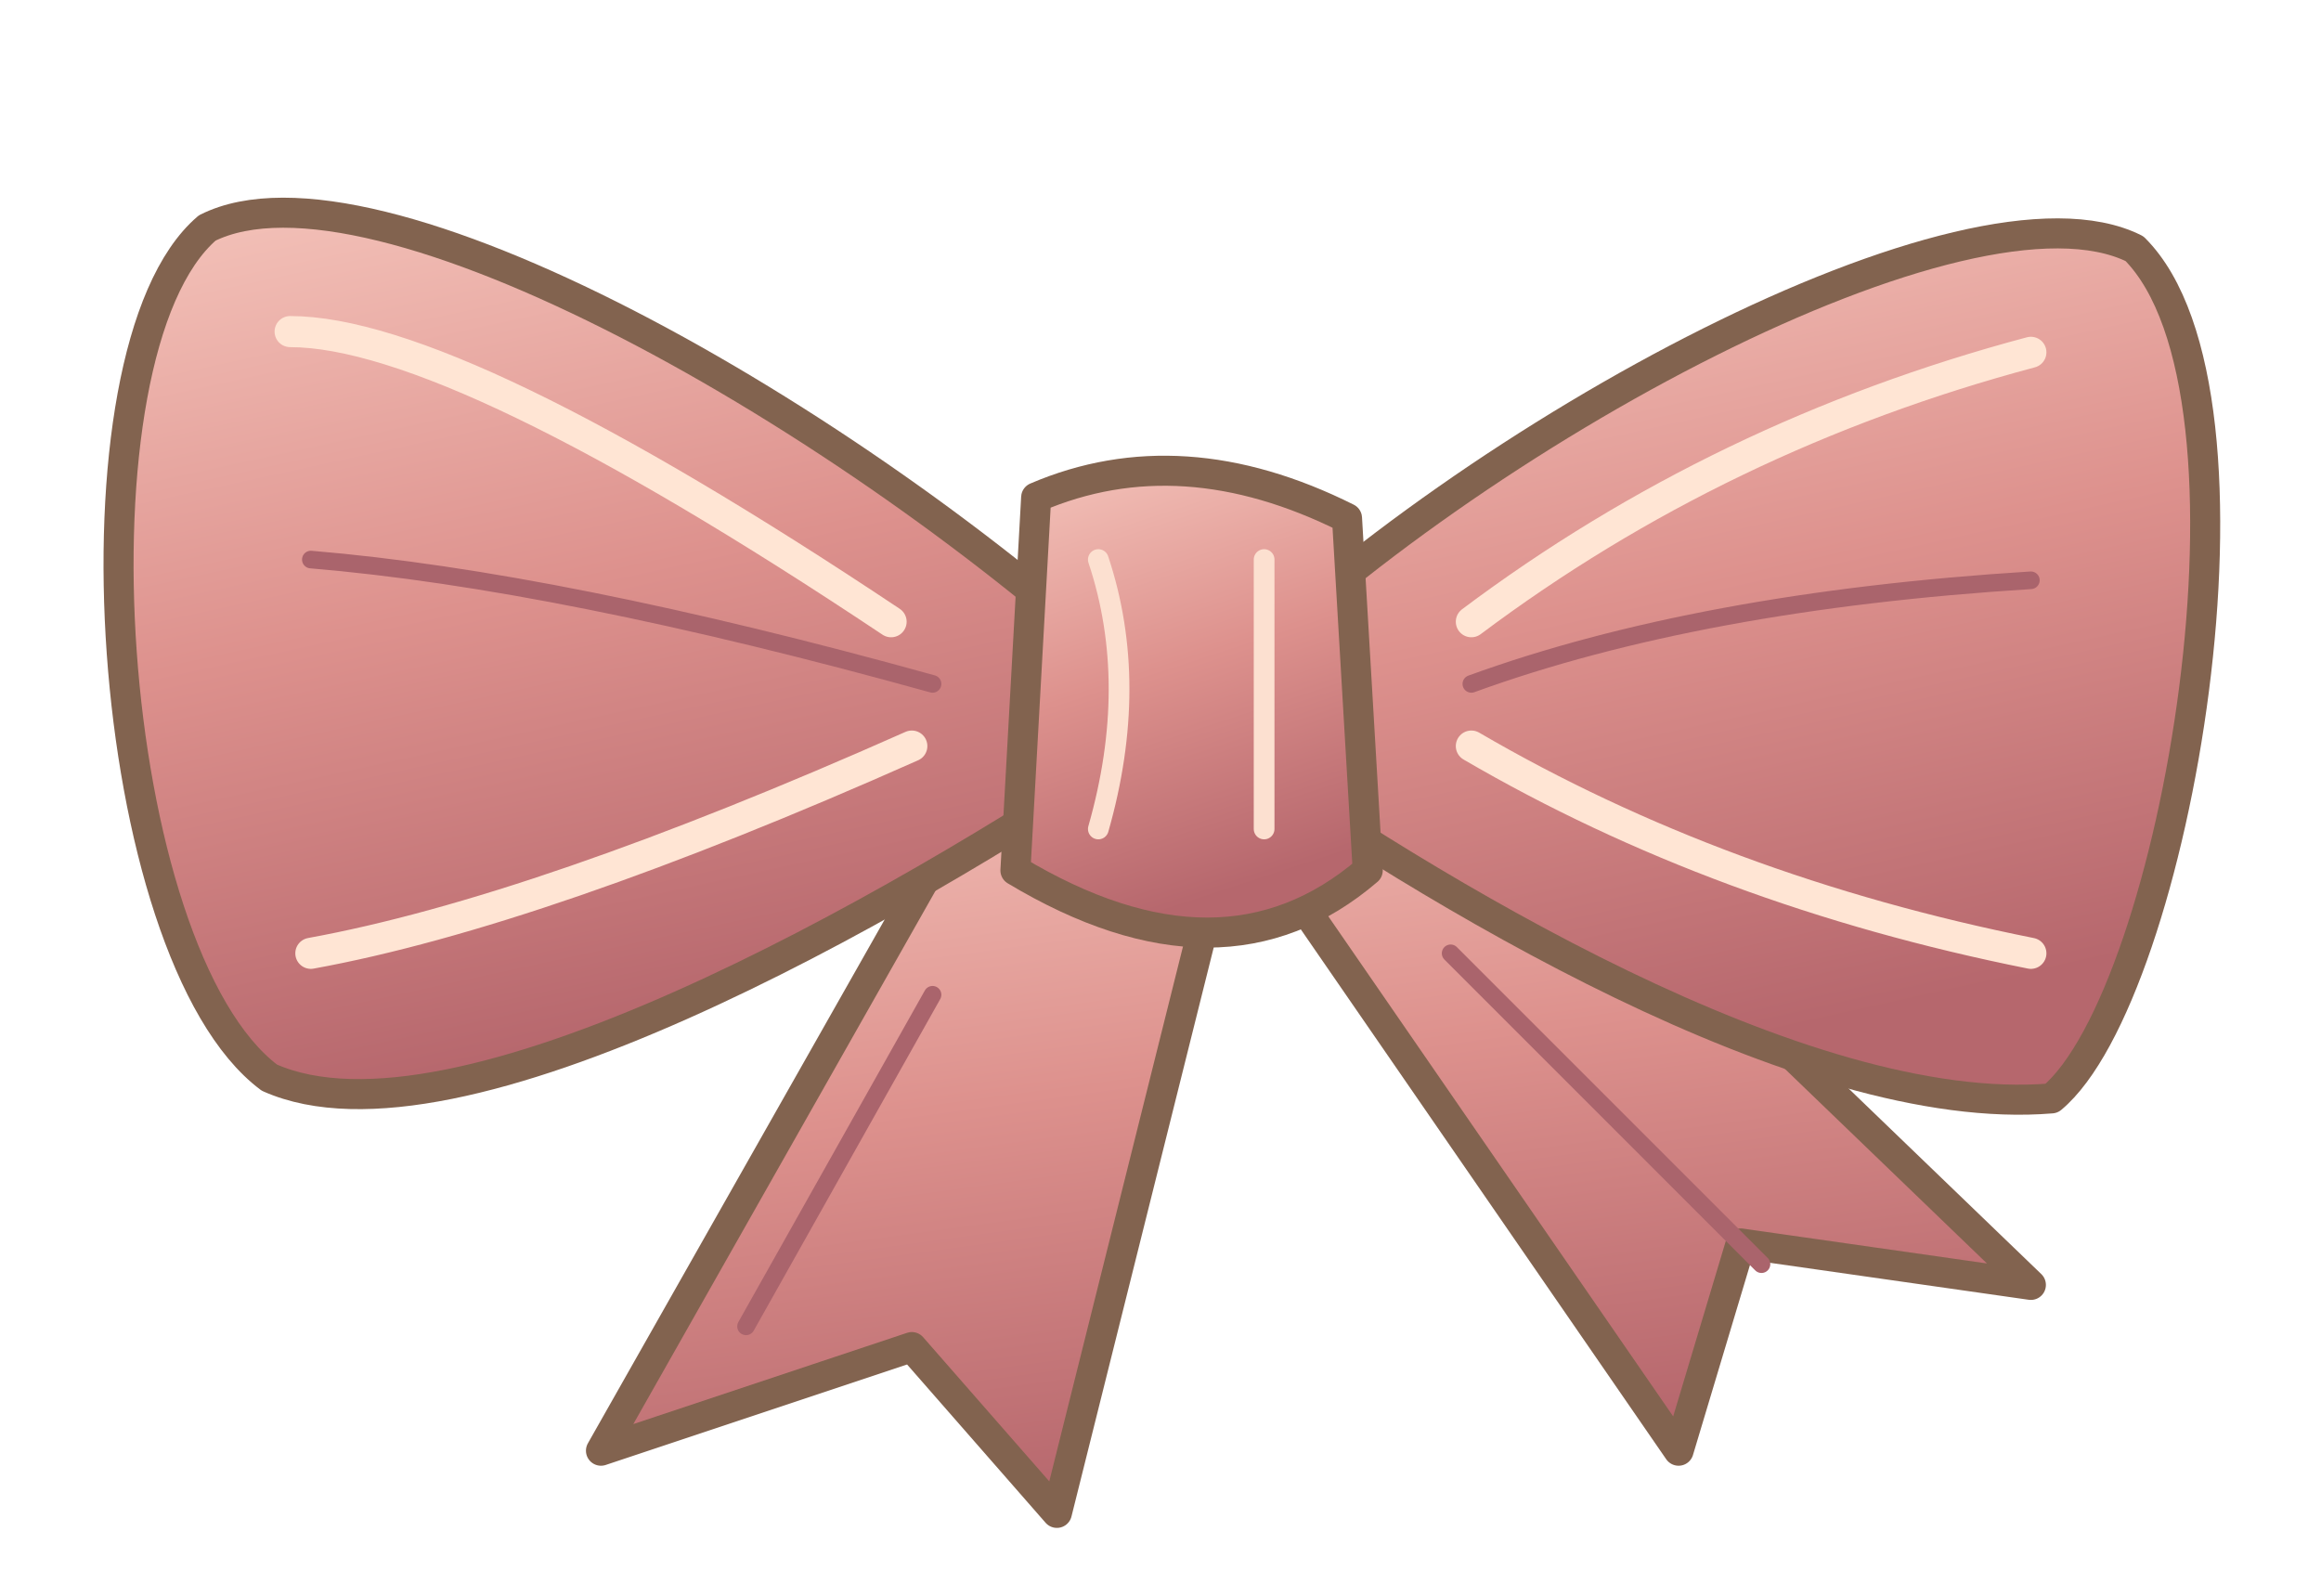
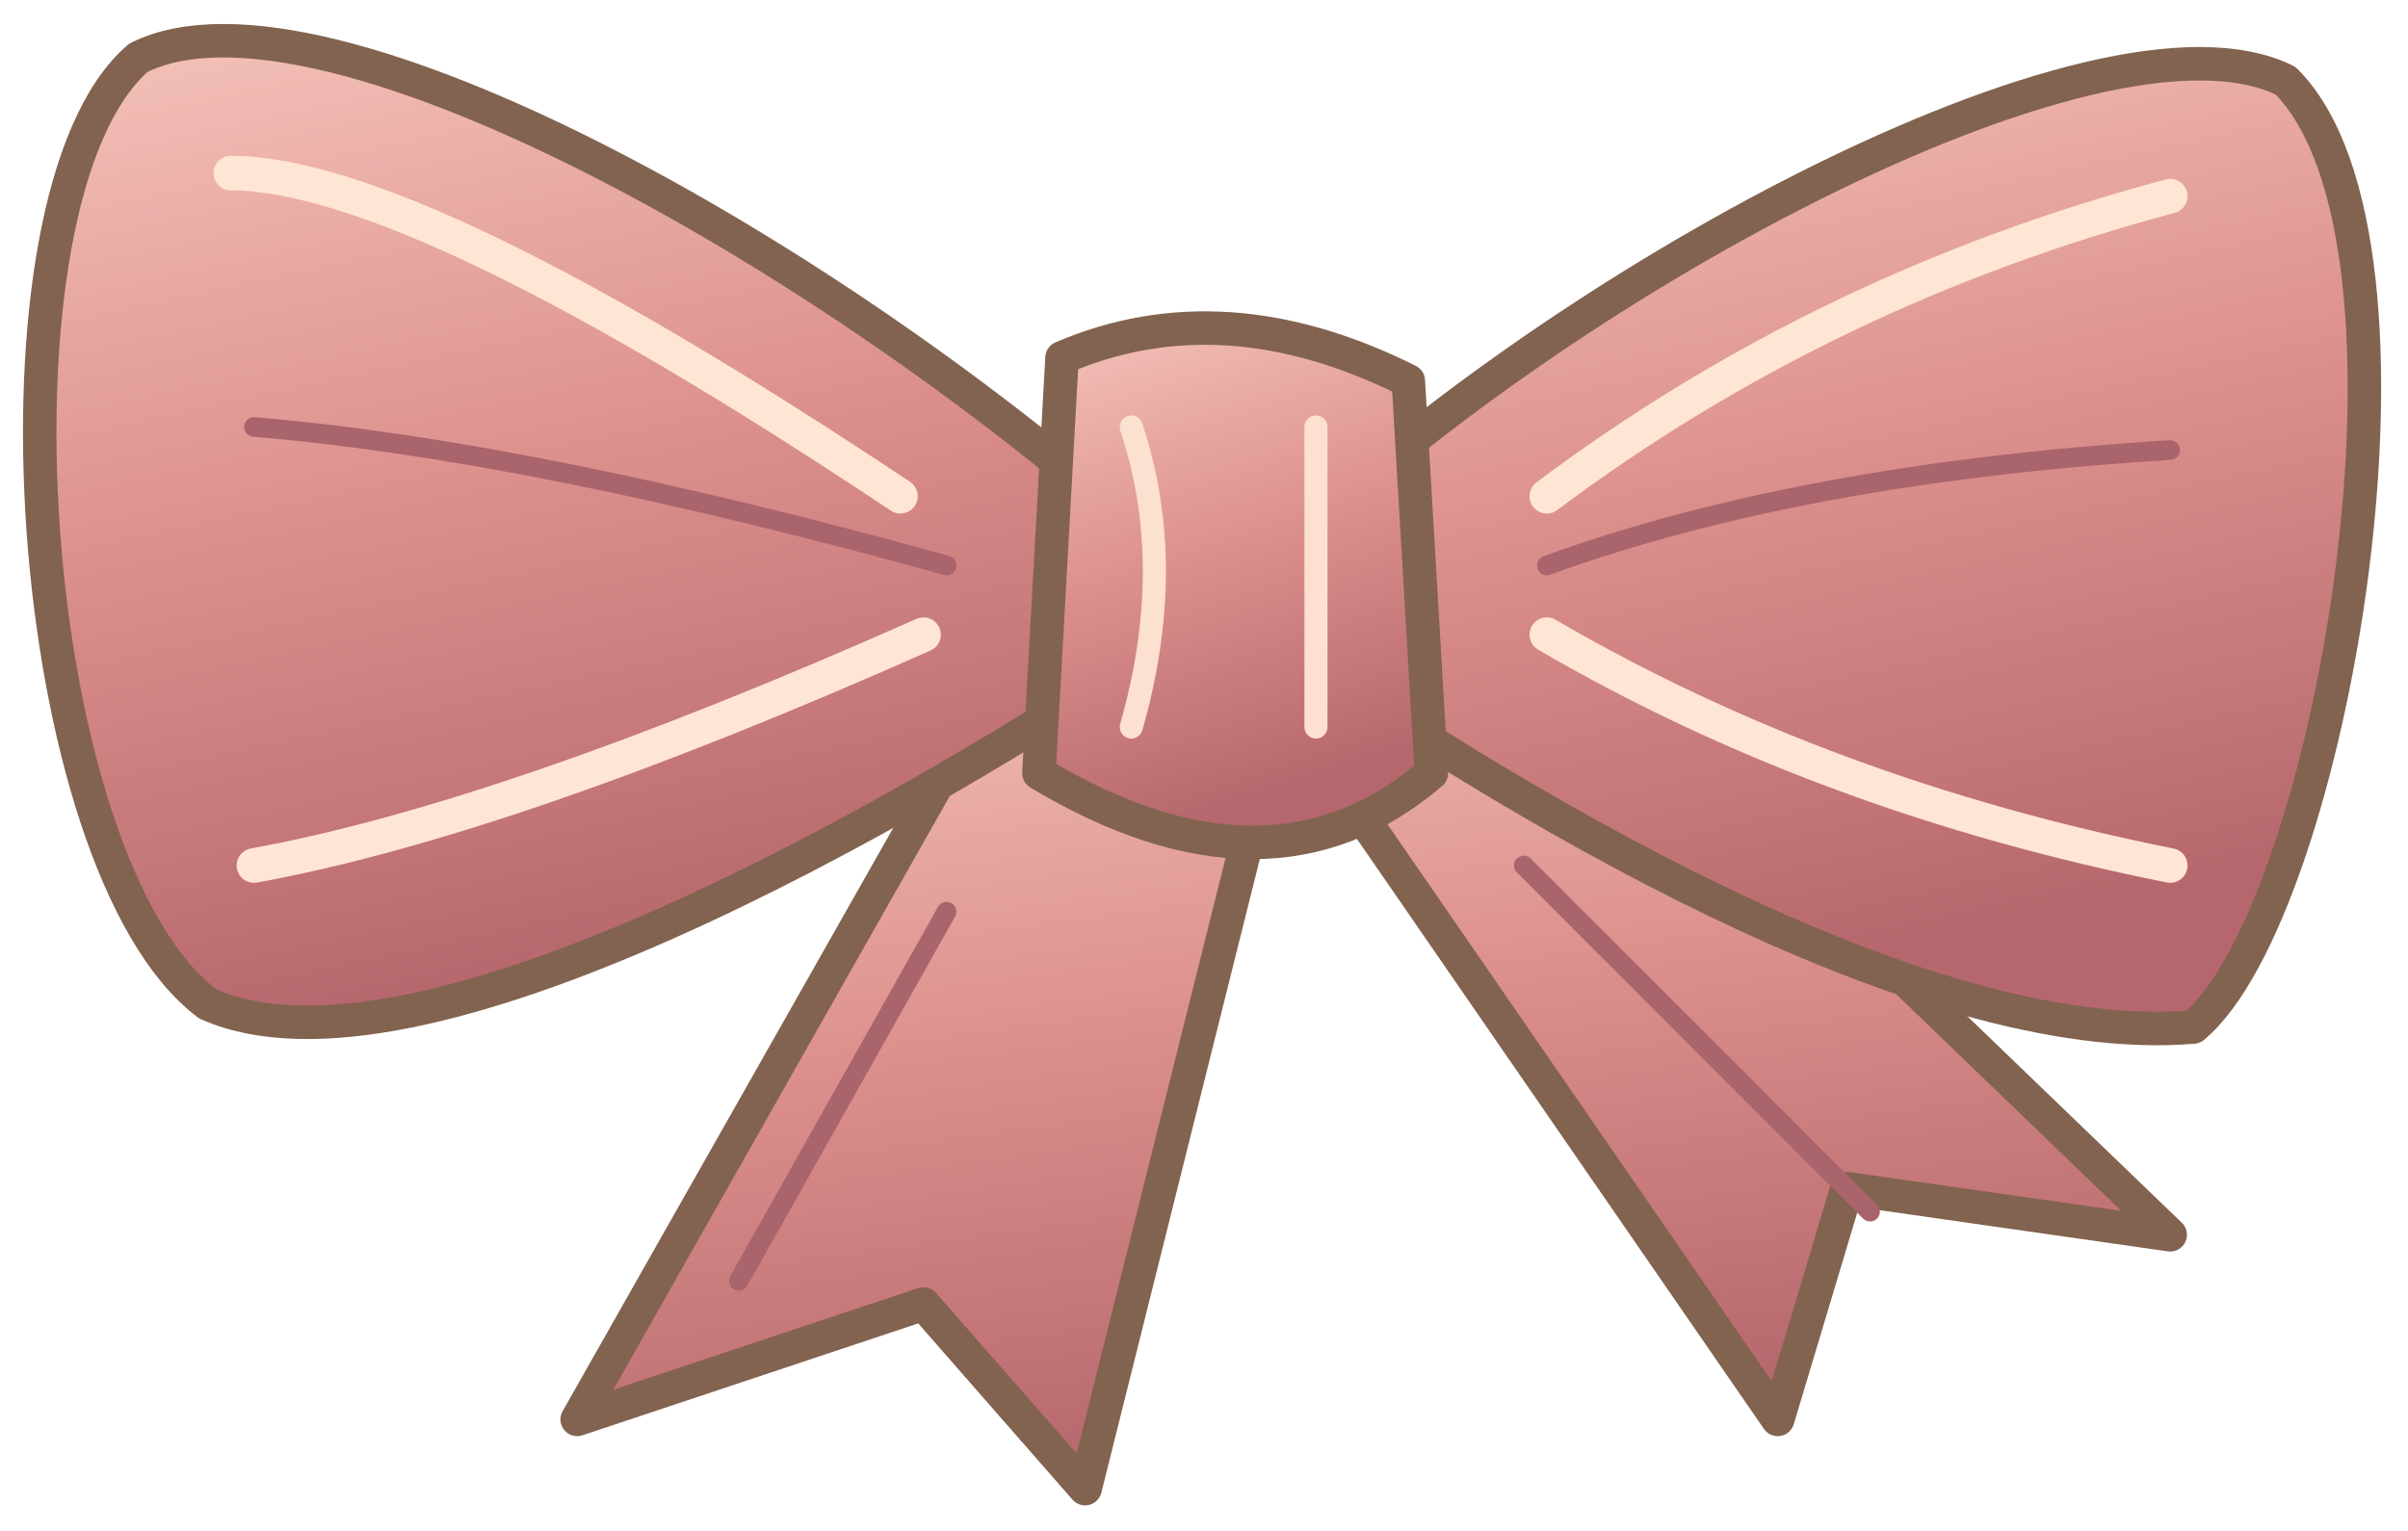
- <svg xmlns="http://www.w3.org/2000/svg" viewBox="0 0 112 77" width="112" height="77">
+ <svg xmlns="http://www.w3.org/2000/svg" viewBox="4 8.5 104.3 66.3" width="104.3" height="66.3">
  <defs>
    <linearGradient id="straw" x2=".15" y2="1">
      <stop stop-color="#fbe8b6" />
      <stop offset=".5" stop-color="#e9c078" />
      <stop offset="1" stop-color="#c88f47" />
    </linearGradient>
    <linearGradient id="rose" x2=".25" y2="1">
      <stop stop-color="#f4c3ba" />
      <stop offset=".5" stop-color="#dd918d" />
      <stop offset="1" stop-color="#b6676d" />
    </linearGradient>
    <linearGradient id="red" x2=".3" y2="1">
      <stop stop-color="#edb1a2" />
      <stop offset=".45" stop-color="#d97571" />
      <stop offset="1" stop-color="#ae4e54" />
    </linearGradient>
    <linearGradient id="teal" x2=".25" y2="1">
      <stop stop-color="#c7e2e0" />
      <stop offset=".48" stop-color="#8cbebd" />
      <stop offset="1" stop-color="#507f85" />
    </linearGradient>
    <linearGradient id="sage" x2=".3" y2="1">
      <stop stop-color="#c9dcb7" />
      <stop offset=".45" stop-color="#9eba91" />
      <stop offset="1" stop-color="#719579" />
    </linearGradient>
    <linearGradient id="gold" x2=".7" y2="1">
      <stop stop-color="#fff1bd" />
      <stop offset=".38" stop-color="#eecf7b" />
      <stop offset=".7" stop-color="#d5a148" />
      <stop offset="1" stop-color="#f8dd93" />
    </linearGradient>
    <radialGradient id="pearl" cx=".3" cy=".25" r=".8">
      <stop stop-color="#fffef7" />
      <stop offset=".48" stop-color="#faf0df" />
      <stop offset="1" stop-color="#c8b7aa" />
    </radialGradient>
    <linearGradient id="fur" x2=".2" y2="1">
      <stop stop-color="#fffdf3" />
      <stop offset=".65" stop-color="#f2e5d3" />
      <stop offset="1" stop-color="#d9c7b4" />
    </linearGradient>
    <pattern id="weave" width="7" height="5" patternUnits="userSpaceOnUse">
      <path d="M0 1.5h7M1 0v1.5M5 1.5V5" fill="none" stroke="#a47743" stroke-opacity=".3" stroke-width=".65" />
    </pattern>
    <pattern id="linen" width="5" height="5" patternUnits="userSpaceOnUse">
      <path d="M0 2.5h5M2.5 0v5" stroke="#fff8ed" stroke-opacity=".15" stroke-width=".45" />
    </pattern>
  </defs>
  <g stroke="#82634f" stroke-width="1.45" stroke-linecap="round" stroke-linejoin="round">
    <path d="M46 40 29 70 44 65 51 73 58 45M61 41 81 70 84 60 98 62 71 36" fill="url(#rose)" />
    <path d="M55 33C41 20 18 7 10 11 3 17 5 46 13 52 22 56 43 44 55 36Z" fill="url(#rose)" />
    <path d="M59 33C71 21 95 8 103 12 110 19 105 48 99 53 87 54 69 43 59 36Z" fill="url(#rose)" />
    <path d="M14 16Q22 16 43 30M15 46Q26 44 44 36M98 17Q83 21 71 30M98 46Q83 43 71 36" fill="none" stroke="#ffe5d4" stroke-width="1.5" />
    <path d="M15 27Q27 28 45 33M98 28Q82 29 71 33M45 48 36 64M70 46 85 61" fill="none" stroke="#aa646c" stroke-width=".85" />
    <path d="M50 24Q57 21 65 25L66 42Q59 48 49 42Z" fill="url(#rose)" />
    <path d="M53 27Q55 33 53 40M61 27V40" fill="none" stroke="#fce0d0" stroke-width="1" />
  </g>
</svg>
